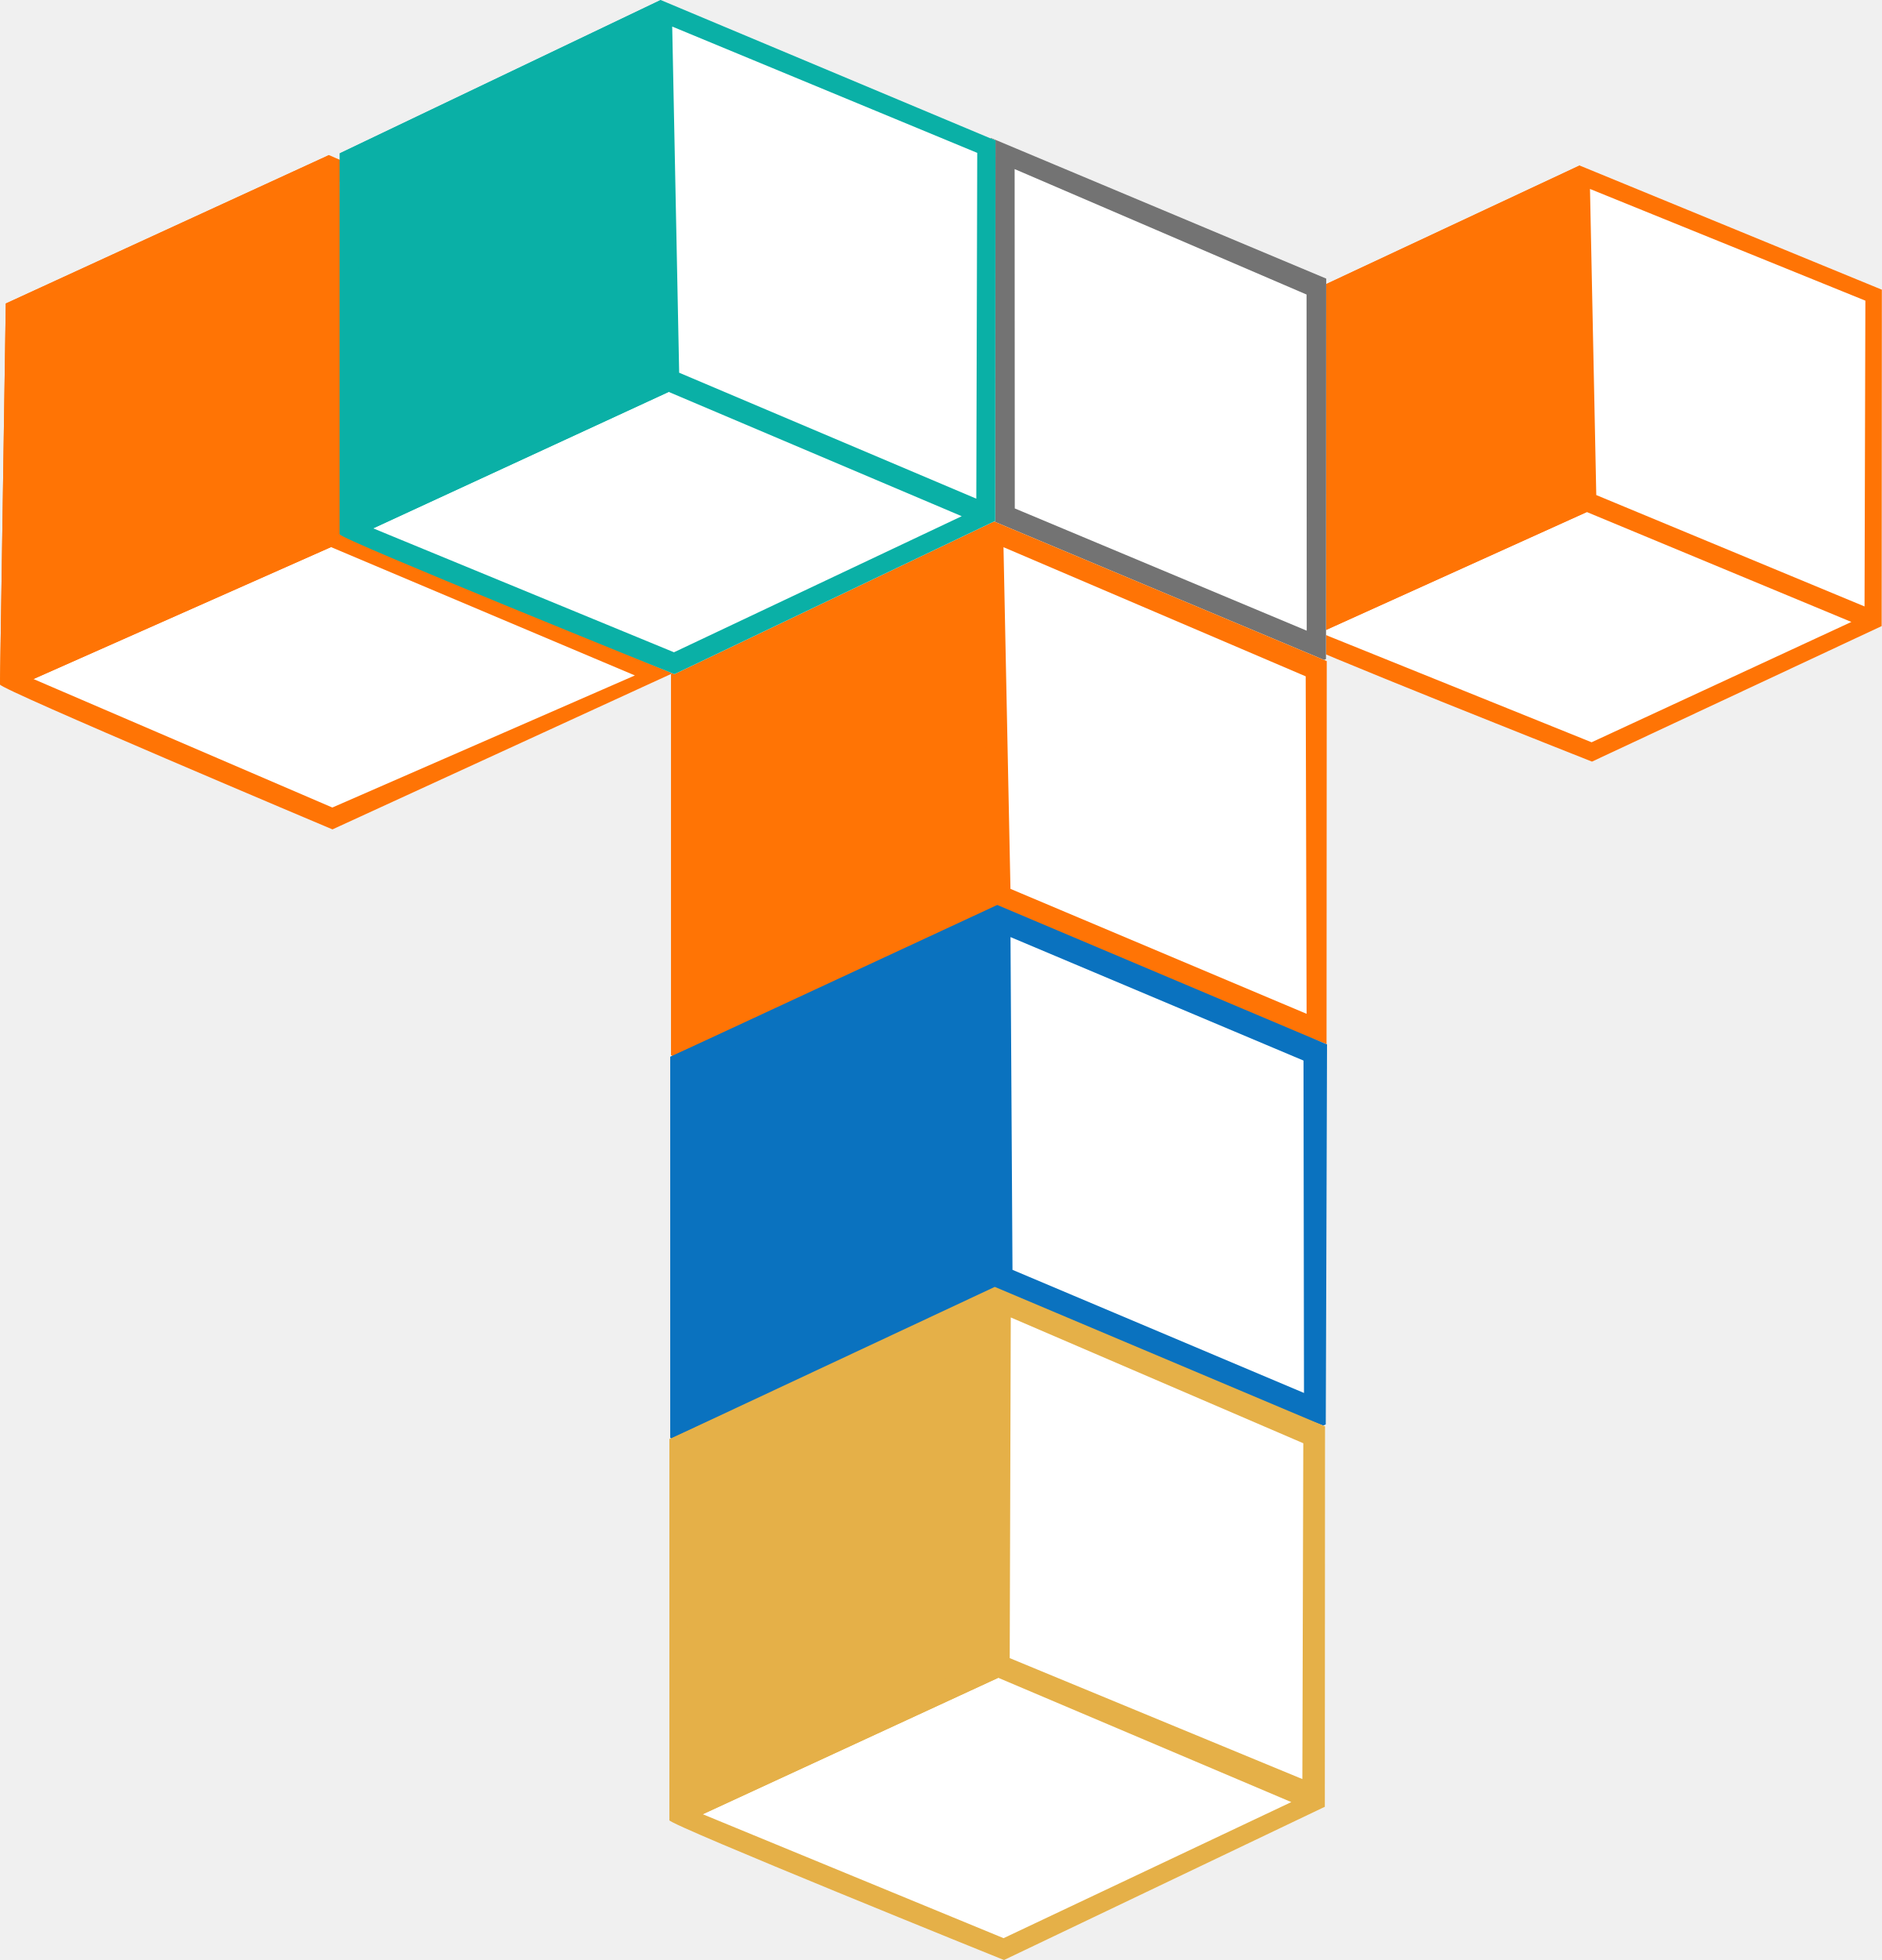
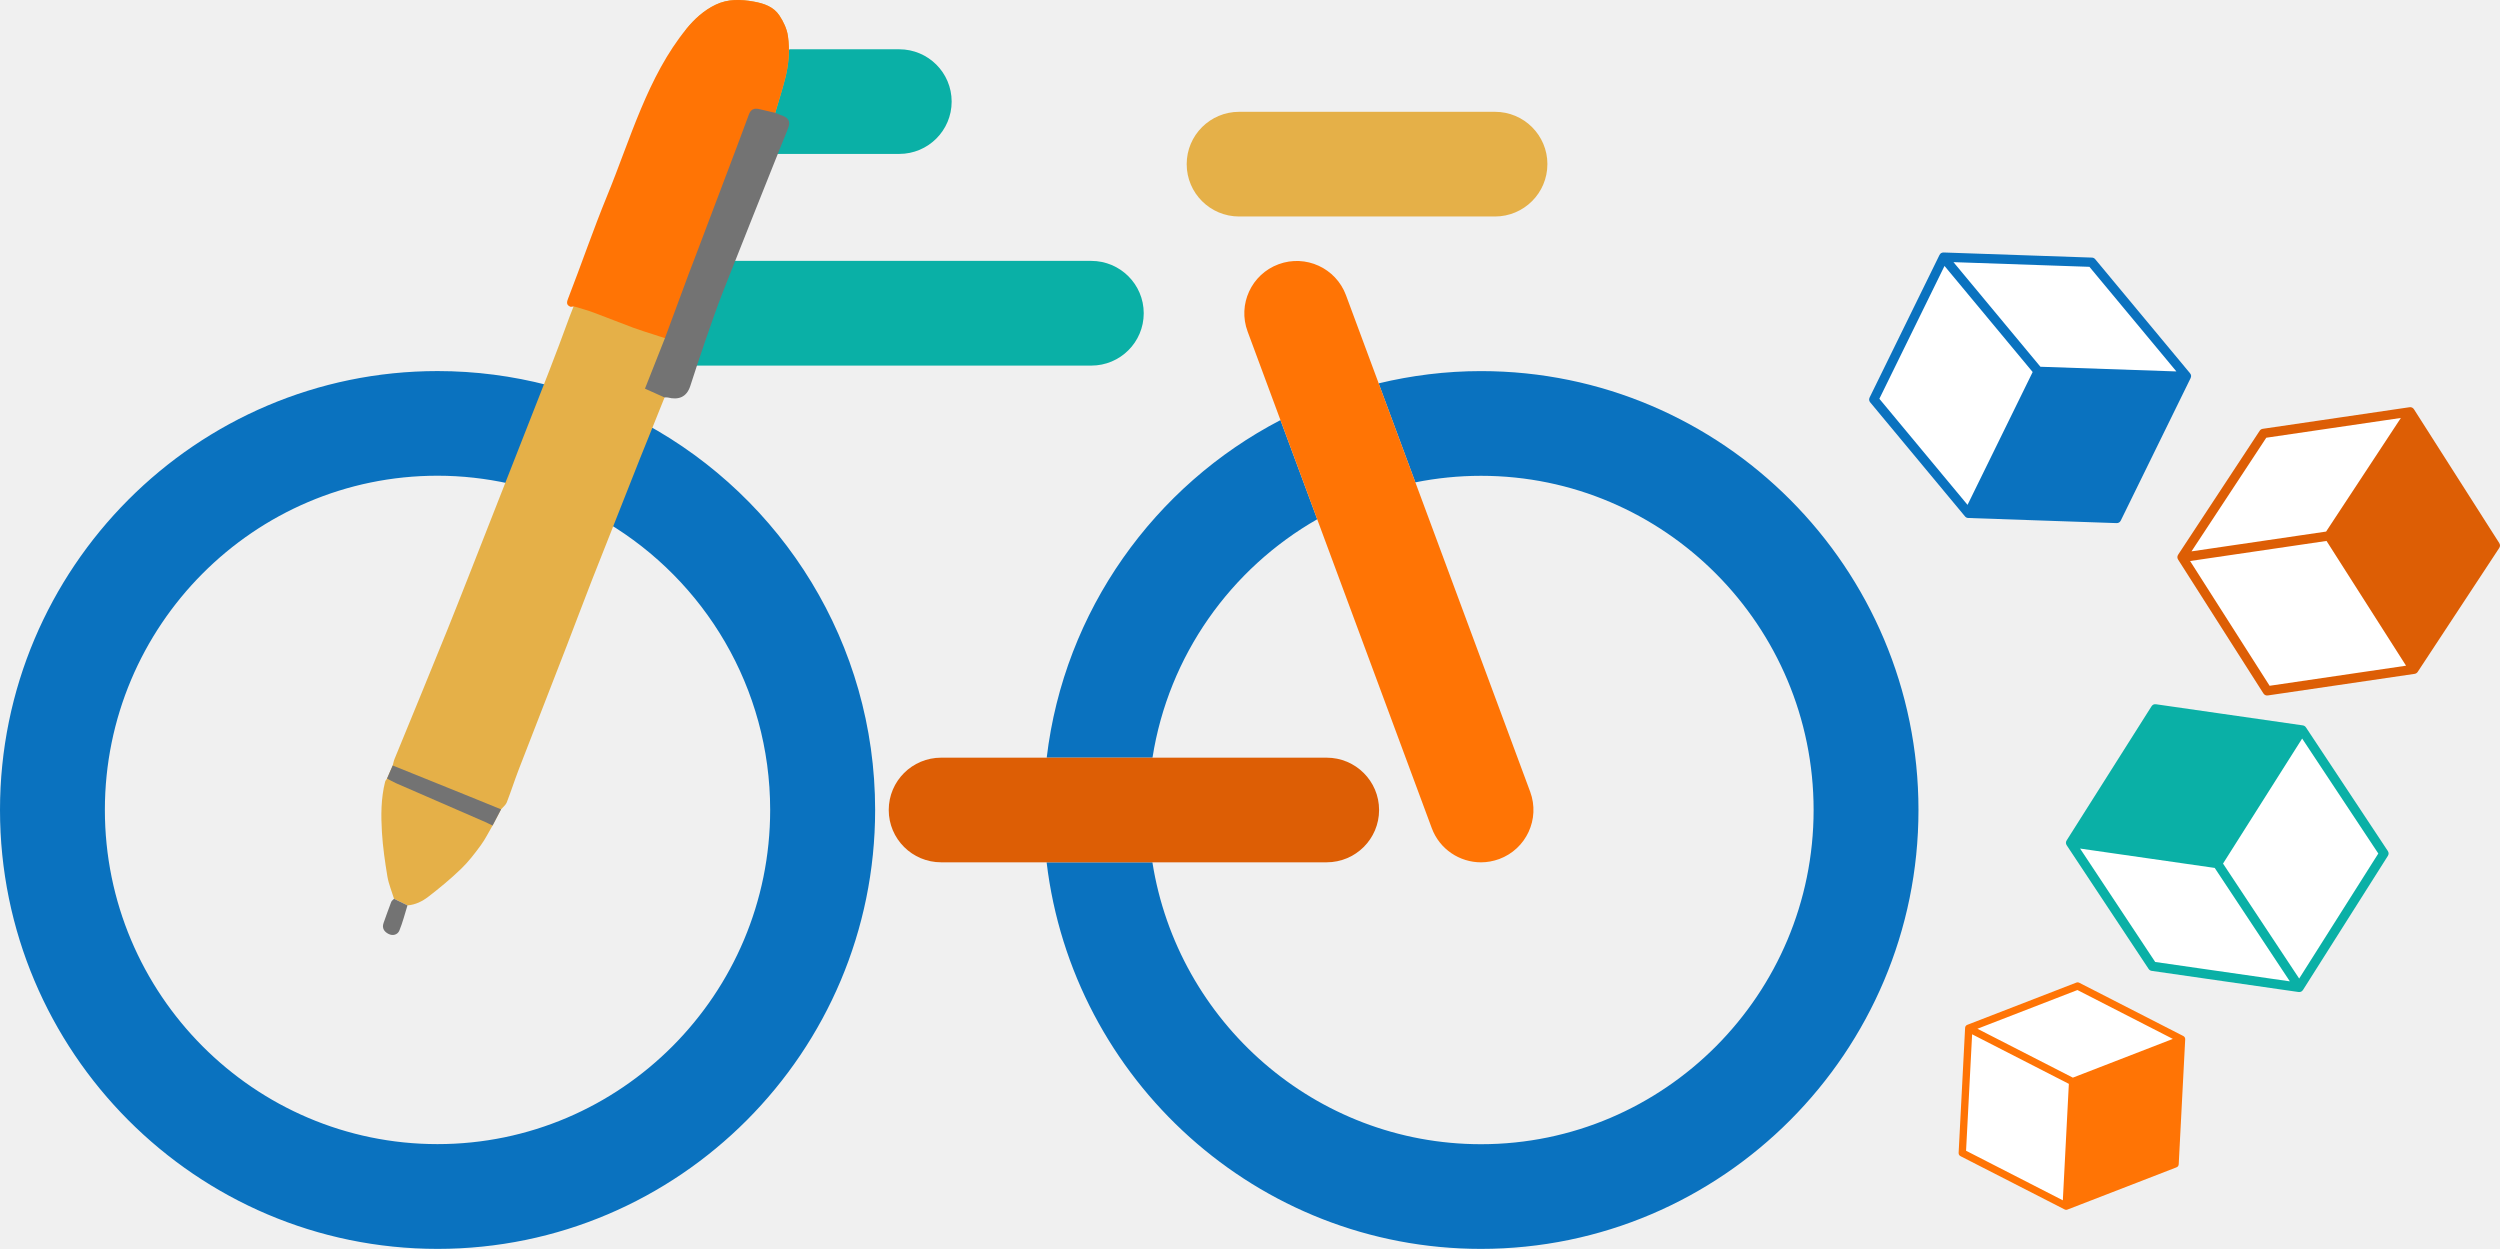
- <svg xmlns="http://www.w3.org/2000/svg" width="22.037mm" height="22.947mm" viewBox="0 0 22.037 22.947" version="1.1" id="svg1" xml:space="preserve">
-   <defs id="defs1" />
-   <g transform="matrix(0.3527778,0,0,0.3527778,-3.398714,-1.963988)" id="g314" style="display:inline">
-     <g id="g281" transform="matrix(0.9028215,0,0,0.8842894,25.47585,-26.08816)" style="display:inline">
-       <path fill="#ffffff" d="m 40.795,55.014 -0.264,-13.006 11.113,4.661 -0.007,12.626 -1.115,-0.156 z" fill-opacity="1" fill-rule="nonzero" id="path277" style="display:inline" />
-       <path fill="#ffffff" d="M 29.879,59.742 41.143,54.377 51.637,59.295 40.986,64.381 Z" fill-opacity="1" fill-rule="nonzero" id="path278" style="display:inline" />
-       <path fill="#ff7405" d="M 29.879,59.742 V 47.096 l 10.652,-5.088 0.264,13.006 -9.809,4.527 z" fill-opacity="1" fill-rule="nonzero" id="path280" style="display:inline" />
-       <path fill="#ff7405" d="m 40.986,64.381 10.65,-5.086 0.007,-12.626 -11.113,-4.661 -10.652,5.088 v 12.646 c 0.004,0.156 11.107,4.639 11.107,4.639 z m -0.074,-21.492 10.125,4.192 -0.031,11.476 -9.863,-4.18 z m -0.117,12.125 9.727,4.125 -9.551,4.516 -9.984,-4.113 z m -10.289,-7.531 9.68,-4.578 0.234,11.484 -9.938,4.594 z" fill-opacity="1" fill-rule="nonzero" id="path281" style="display:inline" />
+ <svg xmlns="http://www.w3.org/2000/svg" width="105.317mm" height="52.611mm" viewBox="0 0 105.317 52.611" version="1.1" id="svg1" xml:space="preserve">
+   <defs id="defs1">
+     <clipPath id="f8f2e01b76">
+       <path d="M 74.457,107 H 303.957 V 212.383 H 74.457 Z m 0,0" clip-rule="nonzero" id="path13" />
+     </clipPath>
+     <clipPath id="c708f30429">
+       <path d="M 120,69.133 H 303.957 V 190 H 120 Z m 0,0" clip-rule="nonzero" id="path14" />
+     </clipPath>
+   </defs>
+   <g clip-path="url(#f8f2e01b76)" id="g181" transform="matrix(0.3527778,0,0,0.3527778,-26.40183,-22.31256)" style="display:inline">
+     <path fill="#0a72bf" d="m 179.344,159.969 c 0,28.898 -23.438,52.414 -52.25,52.414 -28.816,0 -52.254,-23.516 -52.254,-52.414 0,-28.895 23.438,-52.41 52.254,-52.41 4.543,0 8.949,0.59 13.156,1.684 l -4.613,11.754 c -2.758,-0.609 -5.613,-0.941 -8.551,-0.941 -21.906,0 -39.723,17.906 -39.723,39.91 0,22 17.816,39.906 39.723,39.906 21.906,0 39.723,-17.906 39.723,-39.906 0,-14.605 -7.852,-27.395 -19.535,-34.348 l 4.609,-11.766 c 16.34,8.879 27.461,26.215 27.461,46.117 z m 52.793,-34.715 -4.391,-11.84 c -15.035,7.816 -25.828,22.734 -27.914,40.309 h 12.633 c 1.91,-12.203 9.359,-22.582 19.672,-28.469 z m 19.555,-17.691 c -4.215,0 -8.301,0.52 -12.223,1.465 l 4.383,11.82 c 2.539,-0.508 5.152,-0.781 7.84,-0.781 21.902,0 39.719,17.906 39.719,39.91 0,22.004 -17.816,39.906 -39.719,39.906 -19.789,0 -36.238,-14.609 -39.238,-33.66 h -12.633 c 3.09,25.961 25.16,46.16 51.863,46.16 28.812,0 52.25,-23.512 52.25,-52.414 0,-28.902 -23.43,-52.406 -52.242,-52.406 z m 0,0" fill-opacity="1" fill-rule="nonzero" id="path180" />
+   </g>
+   <g clip-path="url(#c708f30429)" id="g184" transform="matrix(0.3527778,0,0,0.3527778,-26.40183,-22.31256)">
+     <path fill="#0ab0a6" d="m 169.1,69.133 h 13.119 c 3.461,0 6.262,2.793 6.262,6.246 0,3.453 -2.801,6.25 -6.262,6.25 h -17.688 m -5.012,12.773 h 45.637 c 3.461,0.008 6.262,2.801 6.262,6.254 0,3.453 -2.801,6.25 -6.262,6.25 h -50.539" fill-opacity="1" fill-rule="nonzero" id="path184" style="display:inline" />
+     <path fill="#dd5e05" d="m 87.315,45.978 c 0,1.218 -0.988,2.205 -2.209,2.205 H 68.867 c -1.221,0 -2.209,-0.987 -2.209,-2.205 0,-1.218 0.988,-2.203 2.209,-2.203 h 16.239 c 1.218,0 2.209,0.985 2.209,2.203 z m 0,0" fill-opacity="1" fill-rule="nonzero" id="path181" style="stroke-width:0.353" transform="matrix(2.834646,0,0,2.834646,-7.984367,29.63872)" />
+     <path fill="#ff7405" d="m 92.374,48.046 c -0.255,0.092 -0.513,0.138 -0.766,0.138 -0.897,0 -1.743,-0.55 -2.073,-1.439 L 84.709,33.734 83.16,29.555 81.776,25.821 c -0.424,-1.142 0.16,-2.41 1.305,-2.833 1.144,-0.422 2.414,0.161 2.839,1.304 l 1.379,3.717 1.546,4.171 4.837,13.036 c 0.42,1.14 -0.164,2.407 -1.308,2.83 z m 0,0" fill-opacity="1" fill-rule="nonzero" id="path182" style="stroke-width:0.353" transform="matrix(2.834646,0,0,2.834646,-7.984367,29.63872)" />
+     <path fill="#e5b048" d="m 94.405,18.772 c 0,1.218 -0.989,2.205 -2.209,2.205 H 81.419 c -1.221,0 -2.209,-0.987 -2.209,-2.205 0,-1.218 0.988,-2.205 2.209,-2.205 h 10.778 c 1.22,-0.001 2.209,0.987 2.209,2.205 z m 0,0" fill-opacity="1" fill-rule="nonzero" id="path183" style="stroke-width:0.353" transform="matrix(2.834646,0,0,2.834646,-7.984367,29.63872)" />
+   </g>
+   <g id="g9" style="display:inline" transform="translate(-63.34979,-110.0171)">
+     <path fill="#e5b048" d="m 168.93,67.547 c 0.25,1.719 0.09,3.461 -0.348,5.148 -0.348,1.355 -0.777,2.688 -1.172,4.027 l -13.211,33.984 c -0.742,1.848 -1.488,3.699 -2.23,5.547 -0.234,0.578 -0.473,1.16 -0.703,1.742 -1.926,4.871 -3.859,9.738 -5.773,14.613 -1.012,2.586 -1.98,5.191 -2.984,7.781 -1.91,4.926 -3.832,9.844 -5.734,14.773 -0.5,1.293 -0.918,2.617 -1.422,3.906 -0.125,0.316 -0.445,0.555 -0.68,0.824 -0.336,0.645 -0.676,1.289 -1.012,1.934 -0.465,0.785 -0.863,1.617 -1.402,2.352 -0.727,0.992 -1.484,1.984 -2.367,2.832 -1.234,1.188 -2.559,2.289 -3.914,3.328 -0.707,0.543 -1.539,0.957 -2.48,1.027 -0.535,-0.262 -1.07,-0.527 -1.605,-0.793 -0.27,-0.887 -0.641,-1.758 -0.793,-2.664 -0.289,-1.746 -0.543,-3.504 -0.652,-5.266 -0.121,-2.02 -0.121,-4.051 0.379,-6.035 0.035,-0.141 0.152,-0.262 0.23,-0.391 0.227,-0.523 0.453,-1.043 0.68,-1.562 0.074,-0.262 0.117,-0.539 0.223,-0.789 2.082,-5.094 4.195,-10.176 6.25,-15.277 1.785,-4.43 3.512,-8.883 5.262,-13.328 0.742,-1.875 1.473,-3.754 2.211,-5.633 1.574,-4.012 3.156,-8.016 4.719,-12.031 0.836,-2.152 1.648,-4.316 2.438,-6.488 0.137,-0.375 12.863,-33.059 13.977,-34.418 0.945,-1.16 2.082,-2.207 3.488,-2.879 1.477,-0.707 2.984,-0.648 4.547,-0.371 1.23,0.219 2.371,0.609 3.066,1.664 0.48,0.723 0.891,1.59 1.016,2.441 z m 0,0" fill-opacity="1" fill-rule="nonzero" id="path185" style="display:inline" transform="matrix(0.3527778,0,0,0.3527778,36.94796,87.70454)" />
+     <path fill="#ff7405" d="m 168.93,67.547 c 0.25,1.719 0.09,3.461 -0.348,5.148 -0.348,1.355 -0.777,2.688 -1.172,4.027 l -10.762,27.684 c -1.238,-0.43 -4.918,-1.555 -6.148,-2.008 -1.586,-0.586 -3.148,-1.223 -4.73,-1.809 -0.754,-0.281 -1.531,-0.5 -2.305,-0.727 -0.141,-0.039 -0.312,0.016 -0.469,0.027 -0.469,-0.172 -0.527,-0.441 -0.344,-0.914 1.602,-4.121 3.027,-8.305 4.707,-12.395 2.738,-6.668 4.82,-14.223 9.453,-19.891 0.945,-1.16 2.082,-2.207 3.488,-2.879 1.477,-0.707 2.984,-0.648 4.547,-0.371 1.23,0.219 2.371,0.613 3.066,1.664 0.48,0.723 0.891,1.59 1.016,2.441 z m 0,0" fill-opacity="1" fill-rule="nonzero" id="path187" style="display:inline" transform="matrix(0.3527778,0,0,0.3527778,36.94796,87.70454)" />
+     <path fill="#737373" d="m 154.223,103.68 c 0.953,-2.582 1.91,-5.168 2.867,-7.75 0.285,-0.762 0.582,-1.52 0.871,-2.277 1.363,-3.605 2.73,-7.207 4.09,-10.812 0.746,-1.973 1.492,-3.945 2.219,-5.93 0.219,-0.59 0.613,-0.773 1.191,-0.645 0.648,0.145 1.301,0.305 1.949,0.457 0.344,0.137 0.691,0.262 1.027,0.406 0.547,0.238 0.773,0.668 0.582,1.227 -0.246,0.719 -0.559,1.414 -0.84,2.121 -2.324,5.836 -4.668,11.668 -6.969,17.516 -0.789,2.004 -1.484,4.047 -2.191,6.082 -0.605,1.75 -1.18,3.508 -1.75,5.27 -0.438,1.355 -1.434,1.688 -2.676,1.371 -0.121,-0.031 -0.262,-0.004 -0.395,-0.008 -0.75,-0.336 -1.5,-0.672 -2.34,-1.047 0.82,-2.074 1.59,-4.027 2.363,-5.98 z m -19.551,56.215 c -1.219,-0.496 -2.434,-0.996 -3.652,-1.488 -3.094,-1.25 -6.191,-2.5 -9.285,-3.75 -0.227,0.52 -0.453,1.039 -0.68,1.562 0.367,0.188 0.723,0.398 1.098,0.566 3.543,1.543 7.09,3.082 10.633,4.625 0.297,0.129 0.582,0.277 0.875,0.418 0.336,-0.645 0.676,-1.289 1.012,-1.934 z m -13.113,11.055 c -0.32,0.836 -0.617,1.68 -0.918,2.523 -0.215,0.613 0.082,1.039 0.59,1.297 0.527,0.273 1.094,0.098 1.301,-0.406 0.398,-0.965 0.652,-1.992 0.965,-2.996 -0.535,-0.262 -1.07,-0.527 -1.605,-0.793 -0.113,0.125 -0.277,0.23 -0.332,0.375 z m 0,0" fill-opacity="1" fill-rule="nonzero" id="path190" style="display:inline" transform="matrix(0.3527778,0,0,0.3527778,36.94796,87.70454)" />
+   </g>
+   <g id="g399" transform="translate(-63.34979,-110.0171)">
+     <g id="g8" transform="matrix(0.3527778,0,0,0.3527778,39.59379,87.70454)" style="display:inline">
+       <path fill="#ffffff" d="m 310.742,107.629 -8.312,16.957 -11.309,-13.602 8.312,-16.961 z m 0,0" fill-opacity="1" fill-rule="nonzero" id="path204" style="display:inline" transform="translate(-1.2992127e-6)" />
+       <path fill="#ffffff" d="m 328.438,108.203 -0.016,0.035 -17.68,-0.609 -11.309,-13.605 0.016,-0.035 17.68,0.609 z m 0,0" fill-opacity="1" fill-rule="nonzero" id="path207" style="display:inline" transform="translate(-1.2992127e-6)" />
+       <path fill="#0a72bf" d="m 328.422,108.238 -8.312,16.957 -17.68,-0.609 8.312,-16.957 z m 0,0" fill-opacity="1" fill-rule="nonzero" id="path210" style="display:inline" transform="translate(-1.2992127e-6)" />
+       <path fill="#0a72bf" d="M 328.852,107.809 317.543,94.207 c -0.105,-0.129 -0.242,-0.195 -0.406,-0.199 l -17.68,-0.609 c -0.242,-0.008 -0.414,0.094 -0.52,0.309 l -8.332,16.996 c -0.105,0.215 -0.082,0.414 0.07,0.598 l 11.309,13.605 c 0.105,0.129 0.242,0.195 0.41,0.199 l 17.68,0.609 c 0.238,0.008 0.414,-0.094 0.52,-0.309 l 8.332,-16.996 c 0.105,-0.215 0.082,-0.414 -0.074,-0.602 z m -26.559,15.727 -10.531,-12.668 7.781,-15.863 10.527,12.668 z m 8.703,-16.492 -10.383,-12.492 16.234,0.559 10.387,12.492 z m 8.754,17.547 -16.457,-0.566 7.777,-15.863 16.461,0.566 z m 0,0" fill-opacity="1" fill-rule="nonzero" id="path213" style="display:inline" transform="translate(-1.2992127e-6)" />
    </g>
-     <g id="g287" transform="matrix(0.9999316,0.01518216,-0.0151827,0.9999674,-19.33571,-31.90834)" style="display:inline">
-       <path fill="#ffffff" d="m 40.795,55.014 -0.264,-13.006 11.113,4.661 -0.007,12.626 -1.115,-0.156 z" fill-opacity="1" fill-rule="nonzero" id="path283" style="display:inline" />
-       <path fill="#ffffff" d="M 29.879,59.742 41.143,54.377 51.637,59.295 40.986,64.381 Z" fill-opacity="1" fill-rule="nonzero" id="path284" style="display:inline" />
-       <path fill="#ff7405" d="M 29.879,59.742 V 47.096 l 10.652,-5.088 0.264,13.006 -9.809,4.527 z" fill-opacity="1" fill-rule="nonzero" id="path286" style="display:inline" />
-       <path fill="#ff7405" d="M 40.986,64.381 52.147,59.052 51.644,46.668 40.531,42.008 29.879,47.096 v 12.646 c 0.004,0.156 11.107,4.639 11.107,4.639 z m -0.074,-21.492 10.125,4.192 -0.031,11.476 -9.863,-4.18 z m -0.117,12.125 10.15,4.106 -9.974,4.535 -9.984,-4.113 z m -10.289,-7.531 9.68,-4.578 0.234,11.484 -9.938,4.594 z" fill-opacity="1" fill-rule="nonzero" id="path287" style="display:inline" />
+     <g id="g7" transform="matrix(0.3527778,0,0,0.3527778,39.59379,87.70454)" style="display:inline">
+       <path fill="#ffffff" d="m 345.473,127.246 10.152,15.93 -17.5,2.574 -10.152,-15.93 z m 0,0" fill-opacity="1" fill-rule="nonzero" id="path216" style="display:inline" transform="translate(-1.2992127e-6)" />
+       <path fill="#ffffff" d="m 355.176,112.438 0.023,0.031 -9.727,14.777 -17.5,2.574 -0.019,-0.031 9.723,-14.777 z m 0,0" fill-opacity="1" fill-rule="nonzero" id="path219" style="display:inline" transform="translate(-1.2992127e-6)" />
+       <path fill="#dd5e05" d="m 355.199,112.469 10.152,15.93 -9.727,14.777 -10.152,-15.93 z m 0,0" fill-opacity="1" fill-rule="nonzero" id="path222" style="display:inline" transform="translate(-1.2992127e-6)" />
+       <path fill="#dd5e05" d="m 355.059,111.879 -17.504,2.574 c -0.164,0.023 -0.293,0.105 -0.383,0.246 l -9.723,14.777 c -0.133,0.203 -0.133,0.402 -0.004,0.605 l 10.172,15.961 c 0.129,0.203 0.312,0.285 0.551,0.25 l 17.5,-2.574 c 0.164,-0.023 0.293,-0.105 0.383,-0.242 l 9.727,-14.781 c 0.129,-0.199 0.133,-0.402 0.004,-0.605 l -10.172,-15.957 c -0.129,-0.203 -0.312,-0.289 -0.551,-0.254 z m -0.402,30.863 -16.293,2.398 -9.496,-14.898 16.293,-2.398 z m -9.547,-16.016 -16.074,2.363 8.93,-13.57 16.074,-2.363 z m 19.539,1.66 -9.055,13.758 -9.496,-14.898 9.055,-13.758 z m 0,0" fill-opacity="1" fill-rule="nonzero" id="path225" style="display:inline" transform="translate(-1.2992127e-6)" />
    </g>
-     <g id="g269" transform="translate(2.01361,-31.85637)" style="display:inline">
-       <path fill="#ffffff" d="m 40.795,55.014 -0.264,-13.006 11.113,4.661 -0.007,12.626 -1.115,-0.156 z" fill-opacity="1" fill-rule="nonzero" id="path265" style="display:inline" />
-       <path fill="#ffffff" d="M 29.879,59.742 41.143,54.377 51.637,59.295 40.986,64.381 Z" fill-opacity="1" fill-rule="nonzero" id="path266" style="display:inline" />
-       <path fill="#ff7405" d="M 29.879,59.742 V 47.096 l 10.652,-5.088 0.264,13.006 -9.809,4.527 z" fill-opacity="1" fill-rule="nonzero" id="path268" style="display:inline;fill:#737373;fill-opacity:1" />
-       <path fill="#ff7405" d="m 40.986,64.381 10.65,-5.086 0.007,-12.626 -11.113,-4.661 -10.652,5.088 v 12.646 c 0.004,0.156 11.107,4.639 11.107,4.639 z m 0.314,-21.346 9.69,4.163 0.006,11.156 -9.691,-4.057 z m -0.505,11.979 9.727,4.125 -9.551,4.516 -9.984,-4.113 z m -10.289,-7.531 9.68,-4.578 0.234,11.484 -9.938,4.594 z" fill-opacity="1" fill-rule="nonzero" id="path269" style="display:inline;fill:#737373;fill-opacity:1" />
+     <g id="g6" transform="matrix(0.3527778,0,0,0.3527778,39.59379,87.70454)" style="display:inline">
+       <path fill="#ffffff" d="m 314.594,163.852 0.023,-0.035 17.508,2.523 9.77,14.746 -0.019,0.031 -17.512,-2.52 z m 0,0" fill-opacity="1" fill-rule="nonzero" id="path231" style="display:inline" transform="translate(-1.2992127e-6)" />
+       <path fill="#ffffff" d="m 332.125,166.34 10.102,-15.961 9.77,14.75 -10.102,15.957 z m 0,0" fill-opacity="1" fill-rule="nonzero" id="path228" style="display:inline" transform="translate(-1.2992127e-6)" />
+       <path fill="#0ab0a6" d="m 314.617,163.816 10.102,-15.957 17.508,2.52 -10.102,15.961 z m 0,0" fill-opacity="1" fill-rule="nonzero" id="path234" style="display:inline" transform="translate(-1.2992127e-6)" />
+       <path fill="#0ab0a6" d="m 314.141,164.195 9.77,14.75 c 0.094,0.137 0.219,0.219 0.387,0.242 l 17.508,2.52 c 0.238,0.035 0.422,-0.051 0.551,-0.254 l 10.121,-15.988 c 0.129,-0.203 0.129,-0.406 -0.004,-0.605 l -9.77,-14.75 c -0.094,-0.137 -0.219,-0.219 -0.383,-0.242 l -17.512,-2.52 c -0.238,-0.035 -0.422,0.047 -0.551,0.25 l -10.121,15.992 c -0.129,0.203 -0.129,0.406 0.004,0.605 z m 28.109,-12.754 9.094,13.73 -9.449,14.93 -9.094,-13.73 z m -10.441,15.449 8.973,13.547 -16.082,-2.316 -8.969,-13.543 z M 325.008,148.5 l 16.301,2.348 -9.449,14.926 -16.305,-2.348 z m 0,0" fill-opacity="1" fill-rule="nonzero" id="path237" style="display:inline" transform="translate(-1.2992127e-6)" />
    </g>
-     <g id="g263" transform="translate(2.032075,-19.16223)" style="display:inline">
-       <path fill="#ffffff" d="m 40.795,55.014 -0.264,-13.006 11.113,4.661 -0.007,12.626 -1.115,-0.156 z" fill-opacity="1" fill-rule="nonzero" id="path259" style="display:inline" />
-       <path fill="#ffffff" d="M 29.879,59.742 41.143,54.377 51.637,59.295 40.986,64.381 Z" fill-opacity="1" fill-rule="nonzero" id="path260" style="display:inline" />
-       <path fill="#ff7405" d="M 29.879,59.742 V 47.096 l 10.652,-5.088 0.264,13.006 -9.809,4.527 z" fill-opacity="1" fill-rule="nonzero" id="path262" style="display:inline" />
-       <path fill="#ff7405" d="m 40.986,64.381 10.65,-4.953 0.007,-12.759 -11.113,-4.661 -10.652,5.088 v 12.646 c 0.004,0.156 11.107,4.639 11.107,4.639 z m -0.074,-21.492 10.031,4.286 0.03,11.2 -9.83,-4.147 z m -0.117,12.125 9.727,4.125 -9.551,4.516 -9.984,-4.113 z m -10.289,-7.531 9.68,-4.578 0.234,11.484 -9.938,4.594 z" fill-opacity="1" fill-rule="nonzero" id="path263" style="display:inline" />
-     </g>
-     <g id="g257" transform="translate(2.006455,-6.456899)" style="display:inline">
-       <path fill="#ffffff" d="m 40.795,55.014 0.118,-12.492 10.732,4.147 -0.007,12.626 -1.115,-0.156 z" fill-opacity="1" fill-rule="nonzero" id="path253" style="display:inline" />
-       <path fill="#ffffff" d="M 29.879,59.742 41.143,54.377 51.637,59.295 40.986,64.381 Z" fill-opacity="1" fill-rule="nonzero" id="path254" style="display:inline" />
-       <path fill="#ff7405" d="M 29.879,59.742 V 47.096 l 10.851,-4.906 -0.151,12.21 -9.593,5.141 z" fill-opacity="1" fill-rule="nonzero" id="path256" style="display:inline;fill:#0a72bf;fill-opacity:1" />
-       <path fill="#ff7405" d="m 40.986,64.381 10.65,-5.086 0.041,-12.61 -10.947,-4.628 -10.851,5.038 v 12.646 c 0.004,0.156 11.107,4.639 11.107,4.639 z m 0.184,-21.258 9.726,4.098 0.016,11.031 -9.676,-4.086 z m -0.375,11.891 9.727,4.125 -9.551,4.516 -9.984,-4.113 z m -10.289,-7.531 9.68,-4.578 0.234,11.484 -9.938,4.594 z" fill-opacity="1" fill-rule="nonzero" id="path257" style="display:inline;fill:#0a72bf;fill-opacity:1" />
-     </g>
-     <g id="g140-8" transform="translate(1.975386,6.234266)" style="display:inline">
-       <path fill="#ffffff" d="m 40.795,55.014 0.134,-12.442 10.715,4.097 -0.007,12.626 -1.115,-0.156 z" fill-opacity="1" fill-rule="nonzero" id="path300-2" style="display:inline" />
-       <path fill="#ffffff" d="M 29.879,59.742 41.143,54.377 51.637,59.295 40.986,64.381 Z" fill-opacity="1" fill-rule="nonzero" id="path303-4" style="display:inline" />
-       <path fill="#ff7405" d="M 29.879,59.742 V 47.096 l 10.768,-4.922 0.148,12.84 -9.809,4.527 z" fill-opacity="1" fill-rule="nonzero" id="path306-5" style="display:inline;fill:#e5b048;fill-opacity:1" />
-       <path fill="#ff7405" d="m 40.986,64.381 10.65,-5.086 0.007,-12.626 -10.964,-4.628 -10.801,5.055 v 12.646 c 0.004,0.156 11.107,4.639 11.107,4.639 z m 0.224,-21.326 9.71,4.175 -0.031,11.145 -9.714,-4.014 z m -0.415,11.959 9.727,4.125 -9.551,4.516 -9.984,-4.113 z m -10.289,-7.531 9.68,-4.578 0.234,11.484 -9.938,4.594 z" fill-opacity="1" fill-rule="nonzero" id="path309-5" style="display:inline;fill:#e5b048;fill-opacity:1" />
-     </g>
-     <g id="g275" transform="translate(-8.964745,-36.44059)" style="display:inline">
-       <path fill="#ffffff" d="m 40.795,55.014 -0.264,-13.006 11.113,4.661 -0.007,12.626 -1.115,-0.156 z" fill-opacity="1" fill-rule="nonzero" id="path271" style="display:inline" />
-       <path fill="#ffffff" d="M 29.879,59.742 41.143,54.377 51.637,59.295 40.986,64.381 Z" fill-opacity="1" fill-rule="nonzero" id="path272" style="display:inline" />
-       <path fill="#ff7405" d="M 29.879,59.742 V 47.096 l 10.652,-5.088 0.264,13.006 -9.809,4.527 z" fill-opacity="1" fill-rule="nonzero" id="path274" style="display:inline;fill:#0ab0a6;fill-opacity:1" />
-       <path fill="#ff7405" d="m 40.986,64.381 10.65,-5.086 0.007,-12.626 -11.113,-4.661 -10.652,5.088 v 12.646 c 0.004,0.156 11.107,4.639 11.107,4.639 z m -0.074,-21.492 10.125,4.192 -0.031,11.476 -9.863,-4.18 z m -0.117,12.125 9.727,4.125 -9.551,4.516 -9.984,-4.113 z m -10.289,-7.531 9.68,-4.578 0.234,11.484 -9.938,4.594 z" fill-opacity="1" fill-rule="nonzero" id="path275" style="display:inline;fill:#0ab0a6;fill-opacity:1" />
+     <g id="g5" transform="matrix(0.3527778,0,0,0.3527778,39.59379,87.70454)" style="display:inline">
+       <path fill="#ffffff" d="m 314.867,192.438 -0.773,14.863 -12.406,-6.355 0.77,-14.863 z m 0,0" fill-opacity="1" fill-rule="nonzero" id="path240" style="display:inline" transform="translate(-1.2992127e-6)" />
+       <path fill="#ffffff" d="m 327.867,187.371 v 0.027 l -13,5.039 -12.41,-6.355 0.004,-0.031 13,-5.035 z m 0,0" fill-opacity="1" fill-rule="nonzero" id="path243" style="display:inline" transform="translate(-1.2992127e-6)" />
+       <path fill="#ff7405" d="m 327.867,187.398 -0.773,14.867 -13,5.035 0.773,-14.863 z m 0,0" fill-opacity="1" fill-rule="nonzero" id="path246" style="display:inline" transform="translate(-1.2992127e-6)" />
+       <path fill="#ff7405" d="m 328.047,186.957 -12.41,-6.352 c -0.117,-0.062 -0.234,-0.066 -0.359,-0.019 l -13,5.035 c -0.176,0.07 -0.27,0.195 -0.277,0.387 l -0.773,14.895 c -0.012,0.188 0.07,0.328 0.238,0.414 L 313.875,207.668 c 0.113,0.062 0.234,0.066 0.355,0.019 l 13,-5.035 c 0.18,-0.07 0.27,-0.195 0.281,-0.387 l 0.773,-14.895 c 0.008,-0.188 -0.07,-0.328 -0.238,-0.414 z m -14.375,19.625 -11.555,-5.918 0.723,-13.906 11.551,5.918 z m 1.199,-14.648 -11.398,-5.836 11.941,-4.625 11.395,5.836 z m 11.777,10.004 -12.102,4.688 0.723,-13.902 12.102,-4.691 z m 0,0" fill-opacity="1" fill-rule="nonzero" id="path249" style="display:inline" transform="translate(-1.2992127e-6)" />
    </g>
  </g>
</svg>
